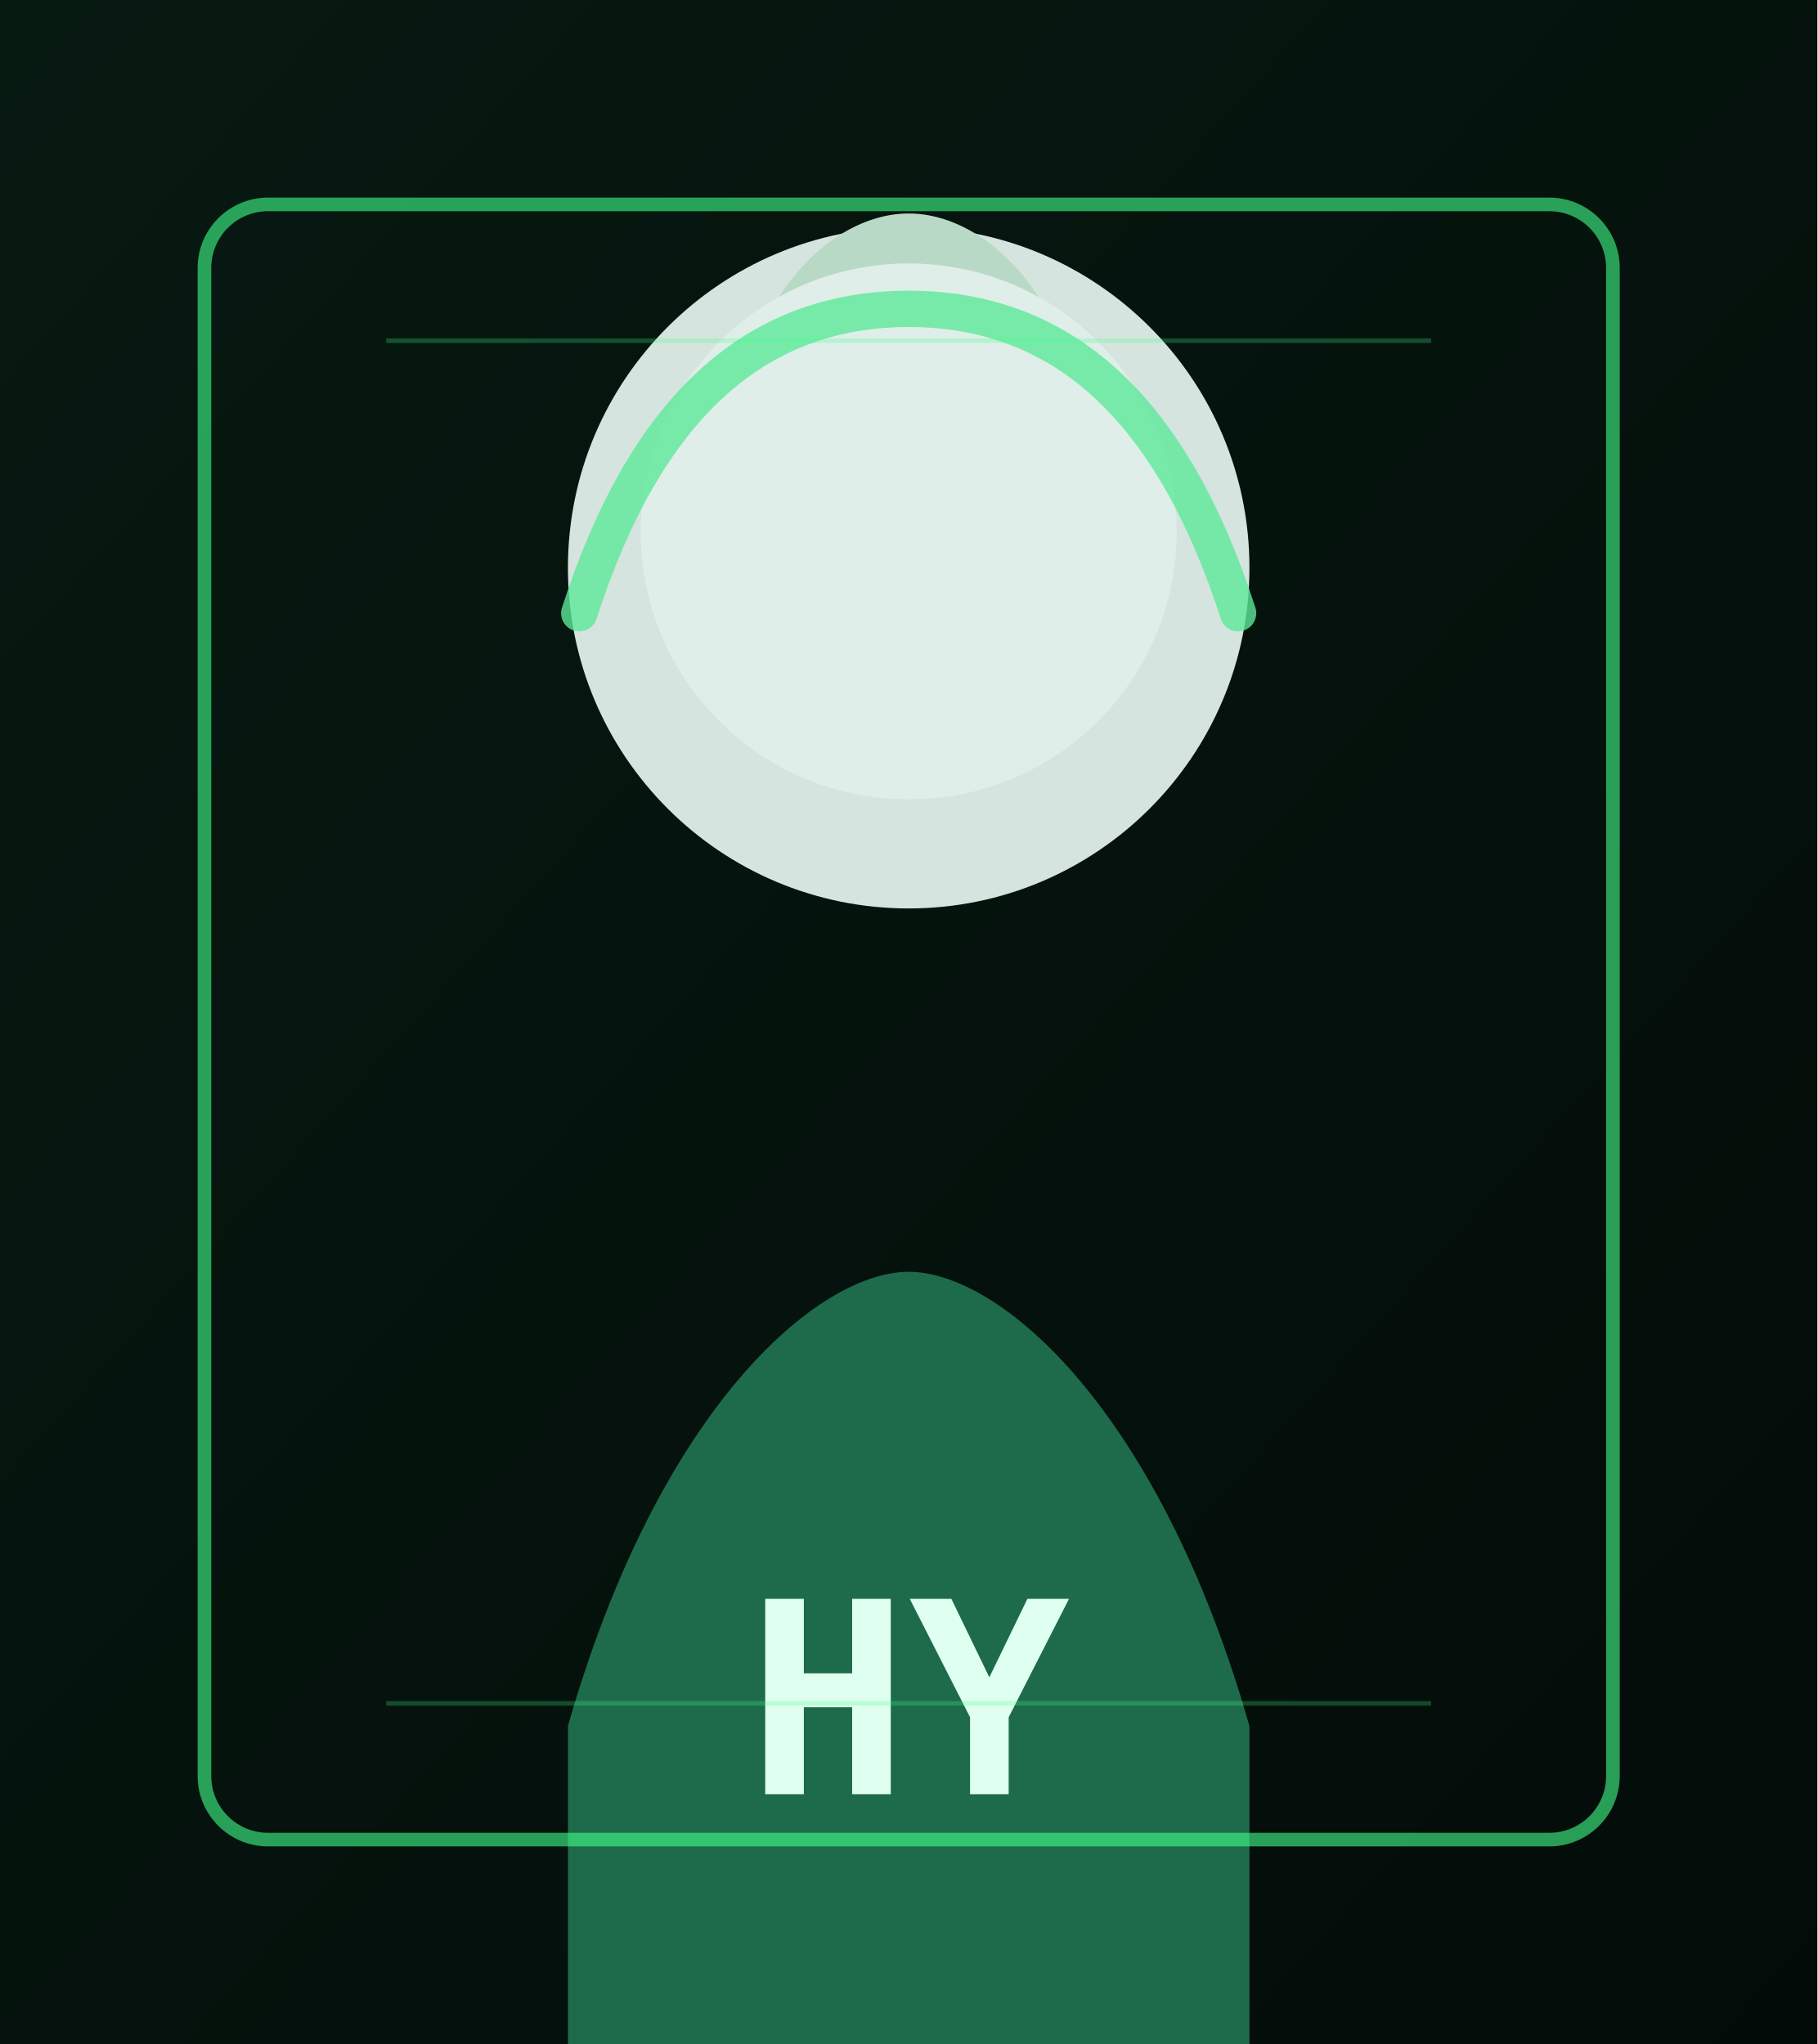
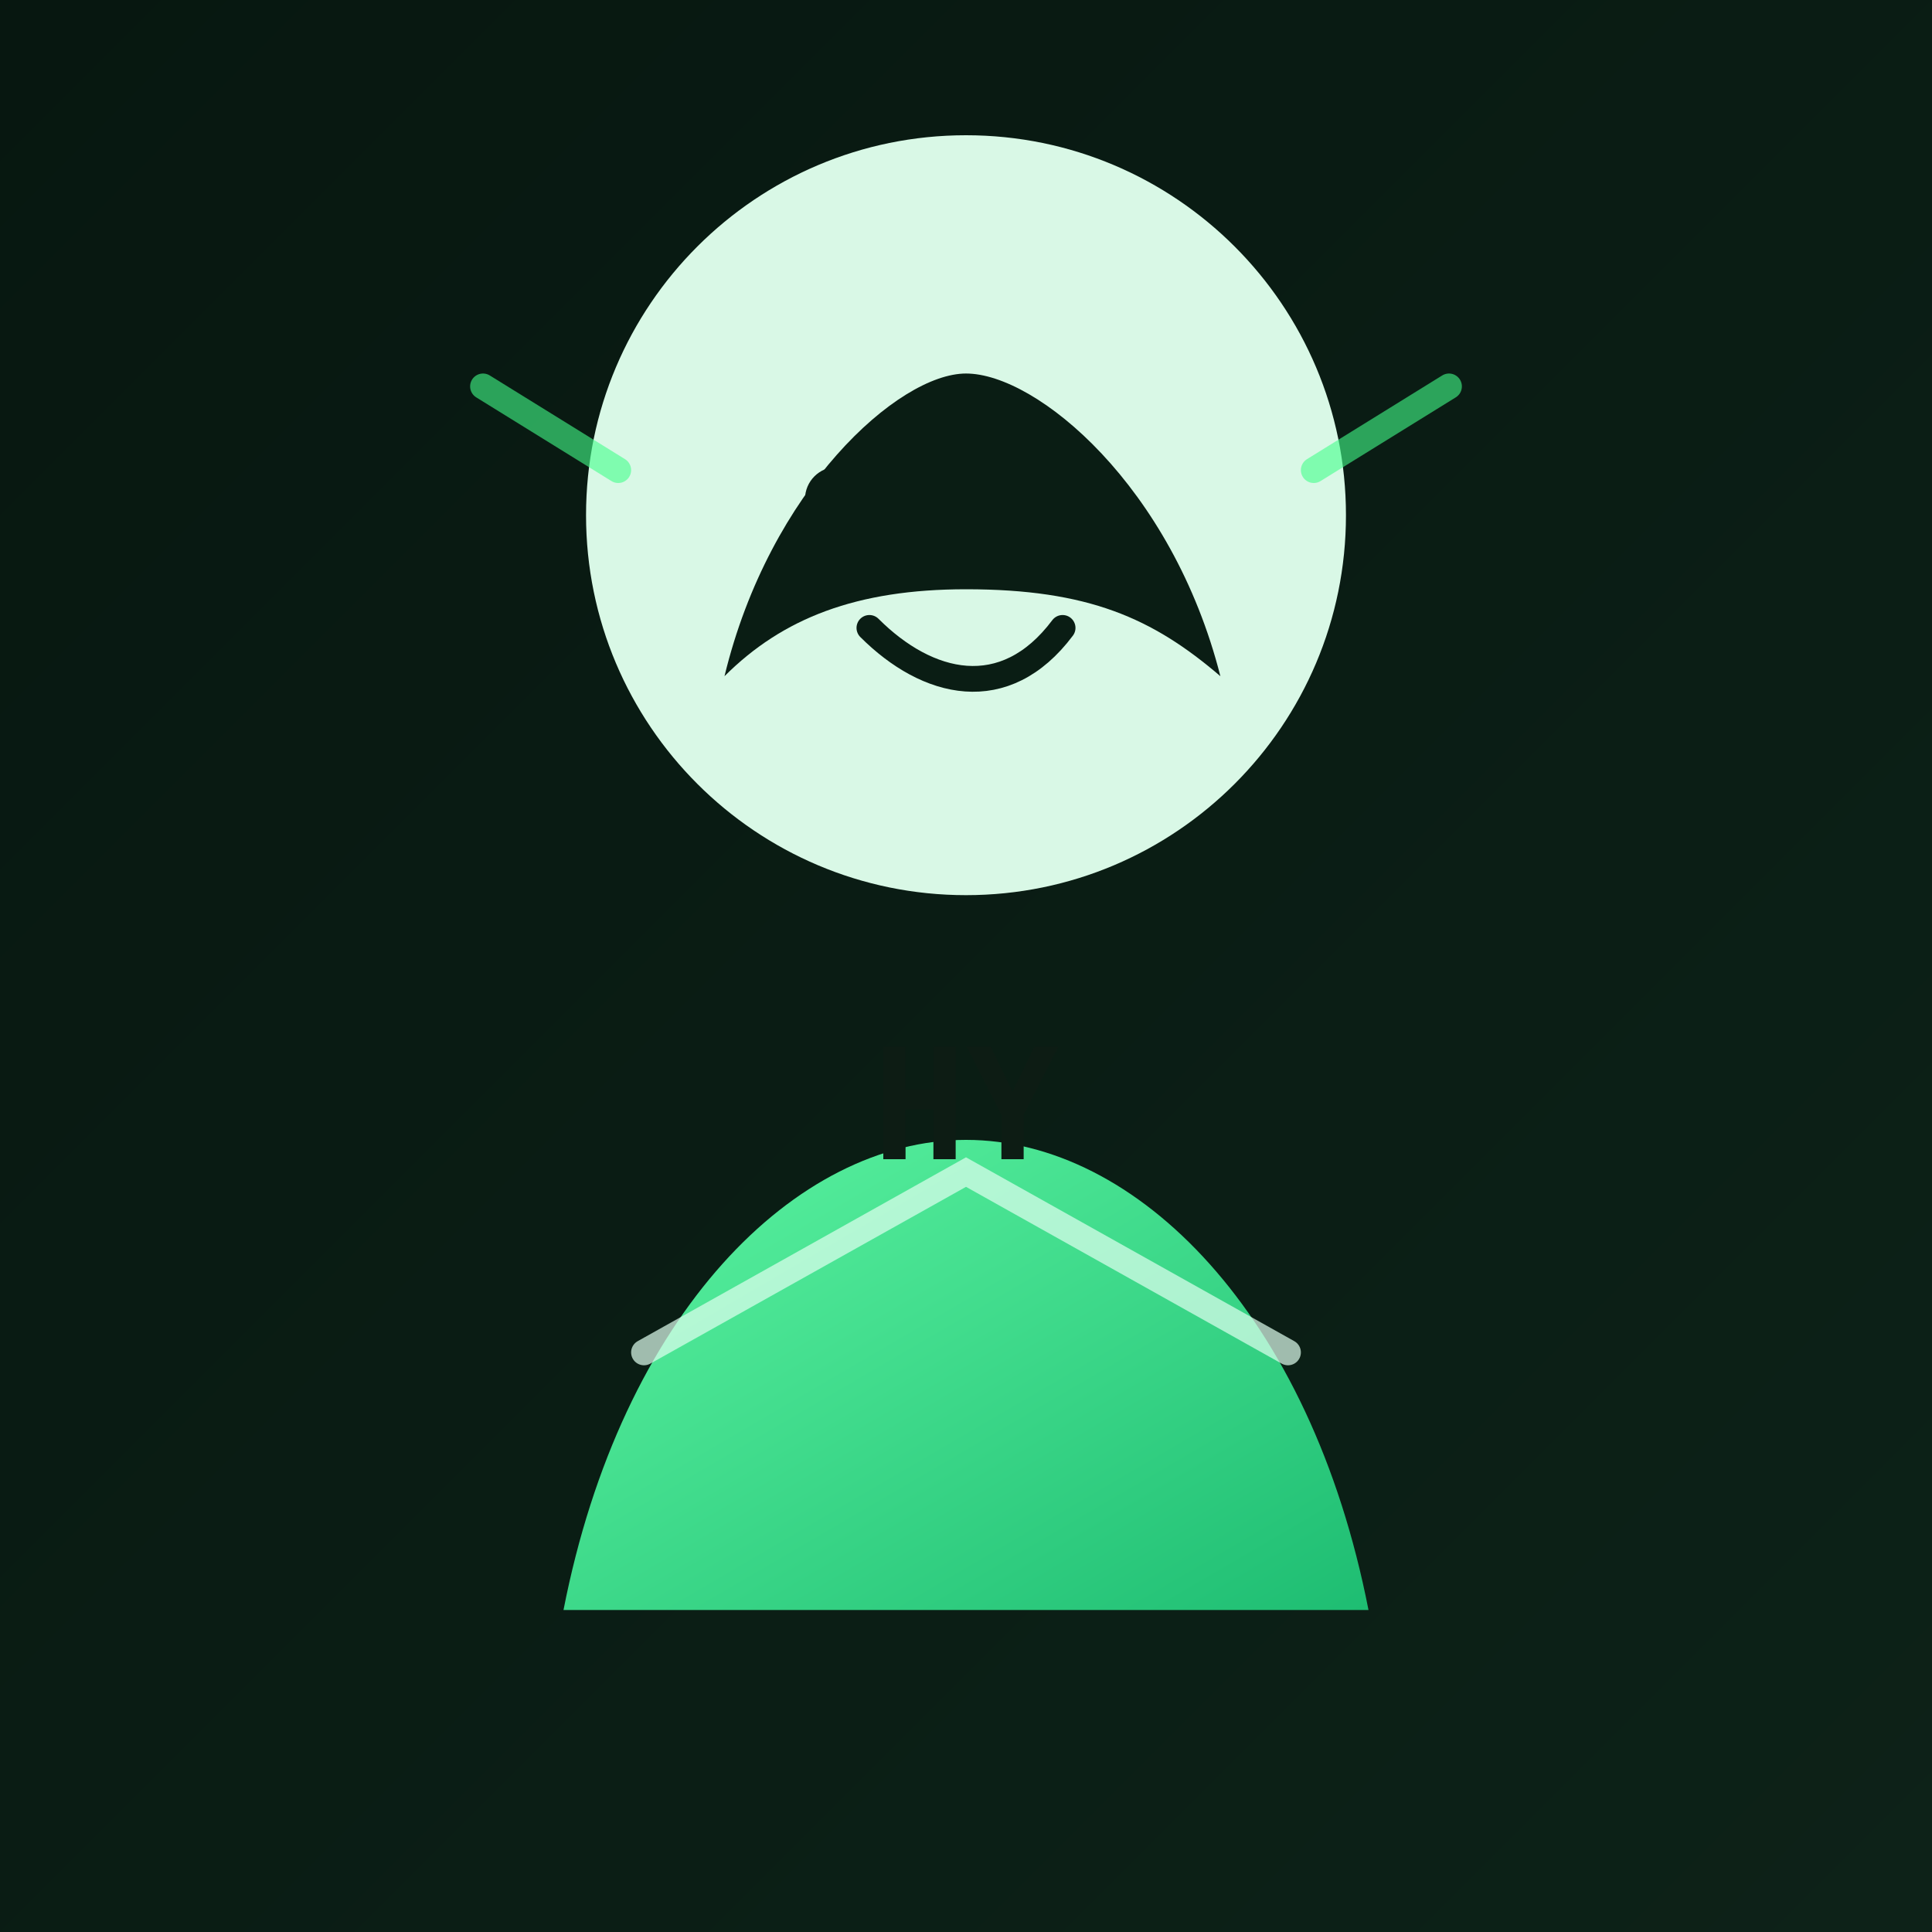
- <svg xmlns="http://www.w3.org/2000/svg" viewBox="0 0 800 900" role="img" aria-labelledby="title desc">
+ <svg xmlns="http://www.w3.org/2000/svg" viewBox="0 0 600 600" role="img" aria-labelledby="title desc">
  <defs>
    <linearGradient id="bg" x1="0" x2="1" y1="0" y2="1">
-       <stop offset="0%" stop-color="#071a12" />
-       <stop offset="100%" stop-color="#030b08" />
+       <stop offset="0%" stop-color="#071710" />
+       <stop offset="100%" stop-color="#0d2218" />
    </linearGradient>
-     <linearGradient id="accent" x1="0" x2="1">
-       <stop offset="0%" stop-color="#9effc6" />
-       <stop offset="100%" stop-color="#42ff8b" />
+     <linearGradient id="shirt" x1="0" x2="1" y1="0" y2="1">
+       <stop offset="0%" stop-color="#5df5a2" />
+       <stop offset="100%" stop-color="#1ebd72" />
    </linearGradient>
  </defs>
-   <rect width="800" height="900" fill="url(#bg)" />
-   <circle cx="400" cy="250" r="150" fill="#dfeee8" opacity="0.95" />
-   <path d="M250 760C290 620 360 560 400 560C440 560 510 620 550 760V900H250V760Z" fill="#1e6b4b" />
-   <path d="M320 220C320 136 364 94 400 94C436 94 480 136 480 220V252C480 320 438 352 400 352C362 352 320 320 320 252V220Z" fill="#b8d9c5" />
-   <circle cx="400" cy="234" r="118" fill="#dfeee8" />
-   <path d="M255 270C284 180 332 136 400 136C468 136 516 180 545 270" fill="none" stroke="#5de99a" stroke-width="16" stroke-linecap="round" opacity="0.8" />
-   <path d="M288 780H512" stroke="url(#accent)" stroke-width="12" stroke-linecap="round" opacity="0.9" />
-   <text x="400" y="790" text-anchor="middle" font-size="118" font-family="Consolas, monospace" font-weight="700" fill="#dffff0">HY</text>
-   <rect x="90" y="90" width="620" height="720" rx="28" fill="none" stroke="#42ff8b" stroke-opacity="0.6" stroke-width="6" />
-   <path d="M170 150H630M170 750H630" stroke="#42ff8b" stroke-opacity="0.25" stroke-width="2" />
+   <rect width="600" height="600" fill="url(#bg)" />
+   <circle cx="300" cy="160" r="118" fill="#d9f8e6" />
+   <path d="M175 500c18-92 72-146 125-146s107 54 125 146" fill="url(#shirt)" />
+   <path d="M225 210c14-58 54-94 75-94 22 0 64 35 79 94-21-18-41-27-79-27-34 0-57 9-75 27z" fill="#0a1d14" />
+   <circle cx="260" cy="155" r="10" fill="#0a1d14" />
+   <circle cx="340" cy="155" r="10" fill="#0a1d14" />
+   <path d="M270 195c18 18 42 24 60 0" fill="none" stroke="#0a1d14" stroke-width="8" stroke-linecap="round" />
+   <path d="M150 120l42 26" stroke="#42ff8b" stroke-width="8" stroke-linecap="round" opacity="0.6" />
+   <path d="M450 120l-42 26" stroke="#42ff8b" stroke-width="8" stroke-linecap="round" opacity="0.6" />
+   <path d="M200 420l100-56 100 56" fill="none" stroke="#dffff0" stroke-width="8" stroke-linecap="round" opacity="0.7" />
+   <text x="300" y="360" text-anchor="middle" font-size="48" font-family="Consolas, monospace" fill="#0d1c14" font-weight="700">HY</text>
</svg>
